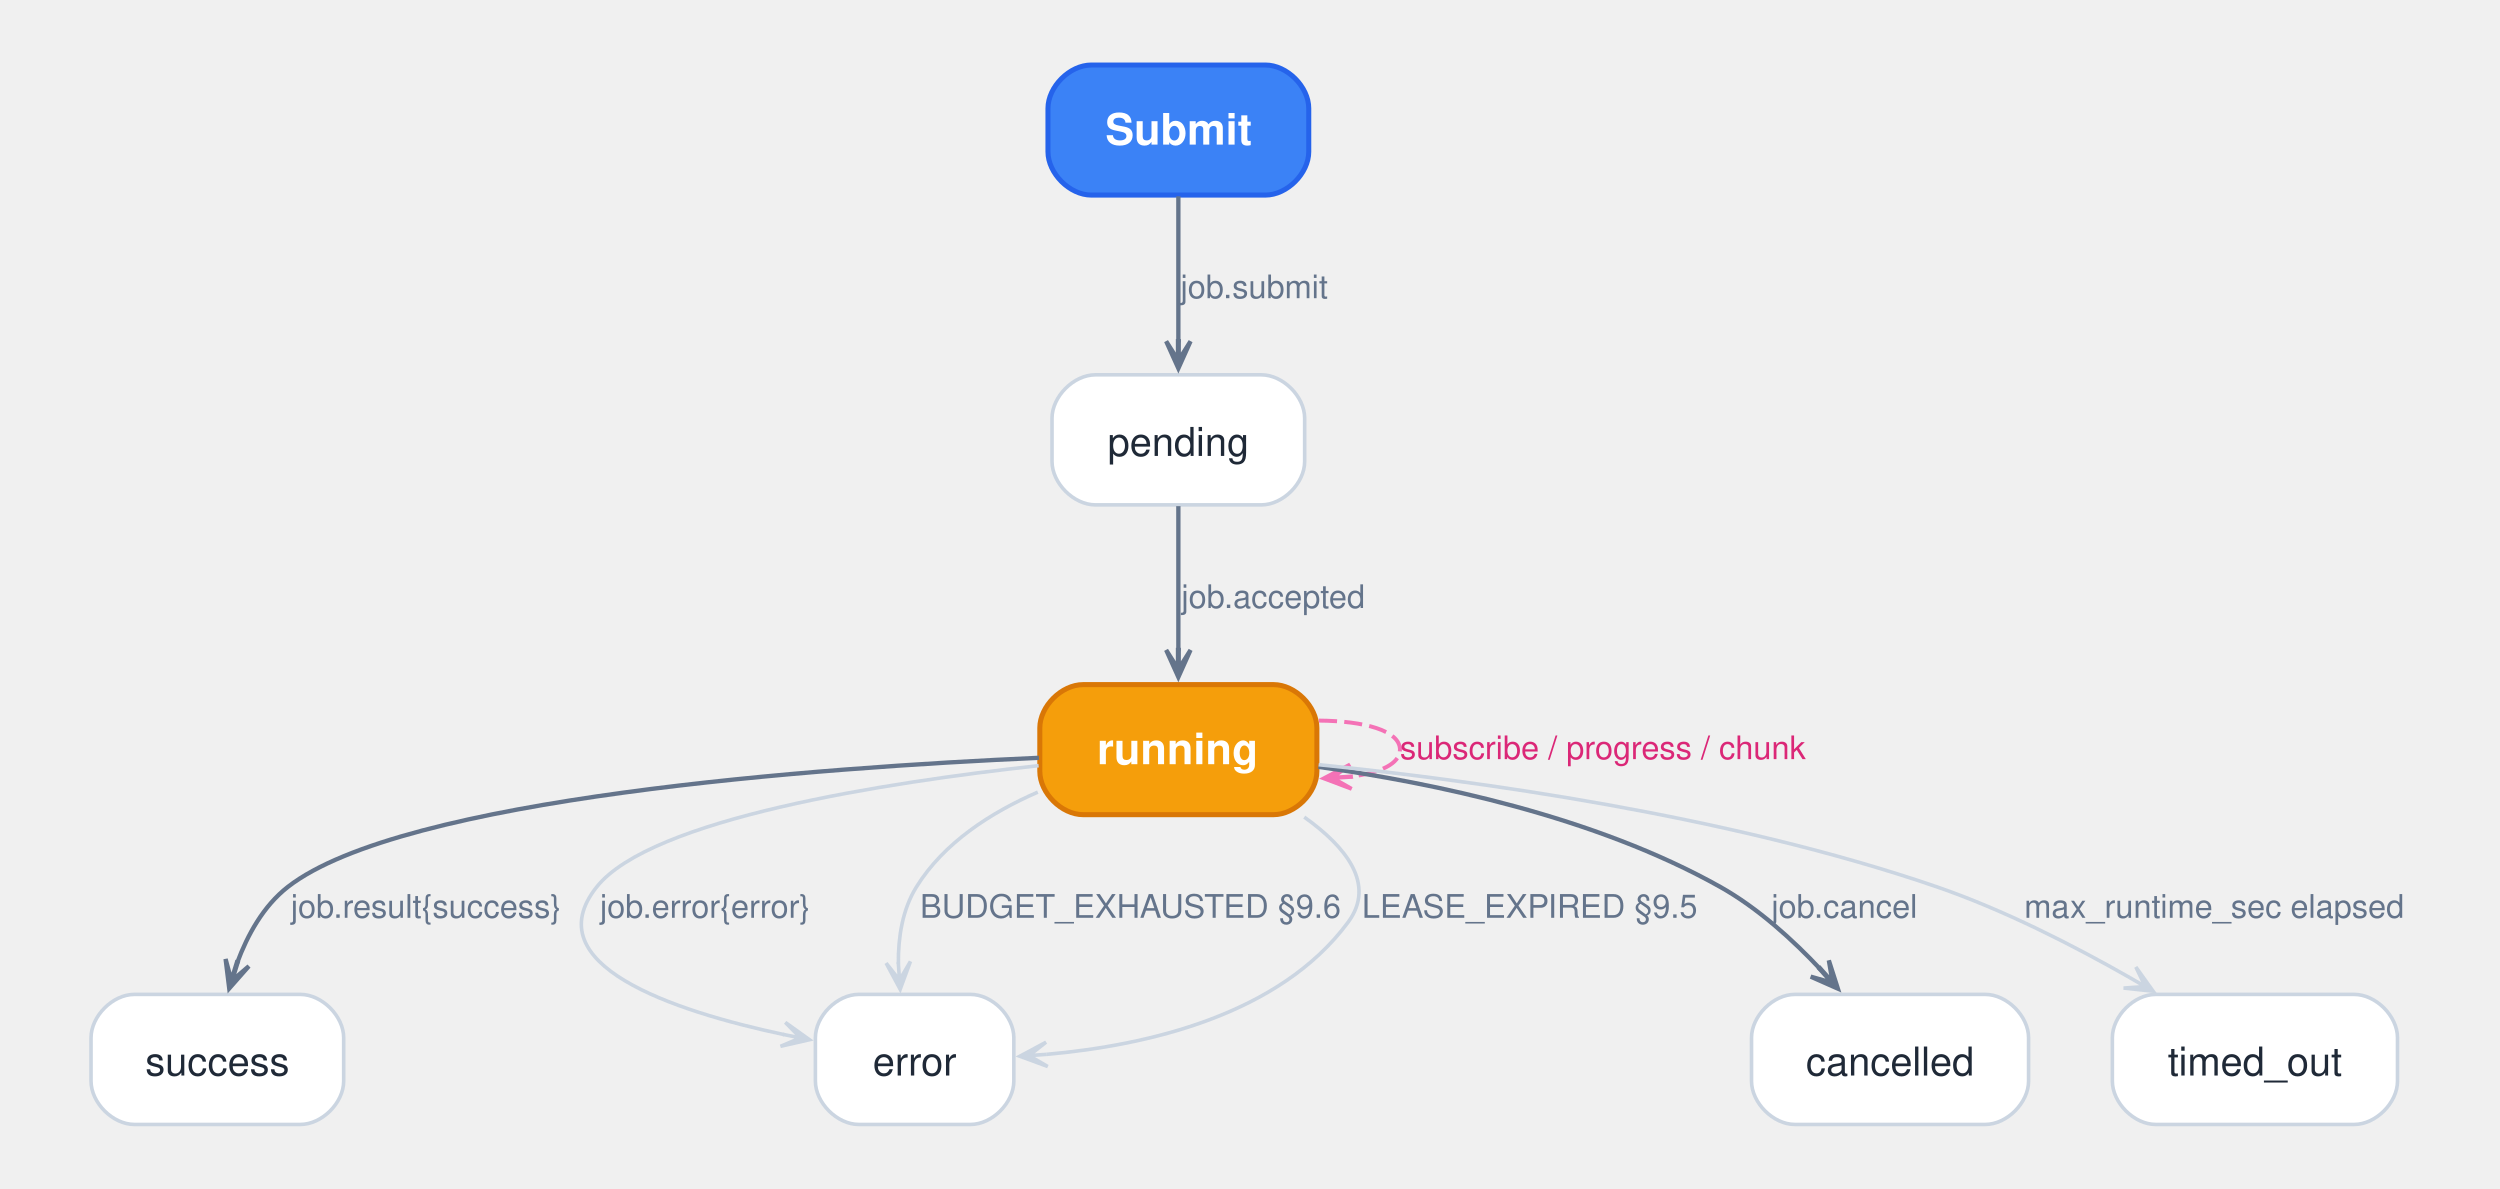
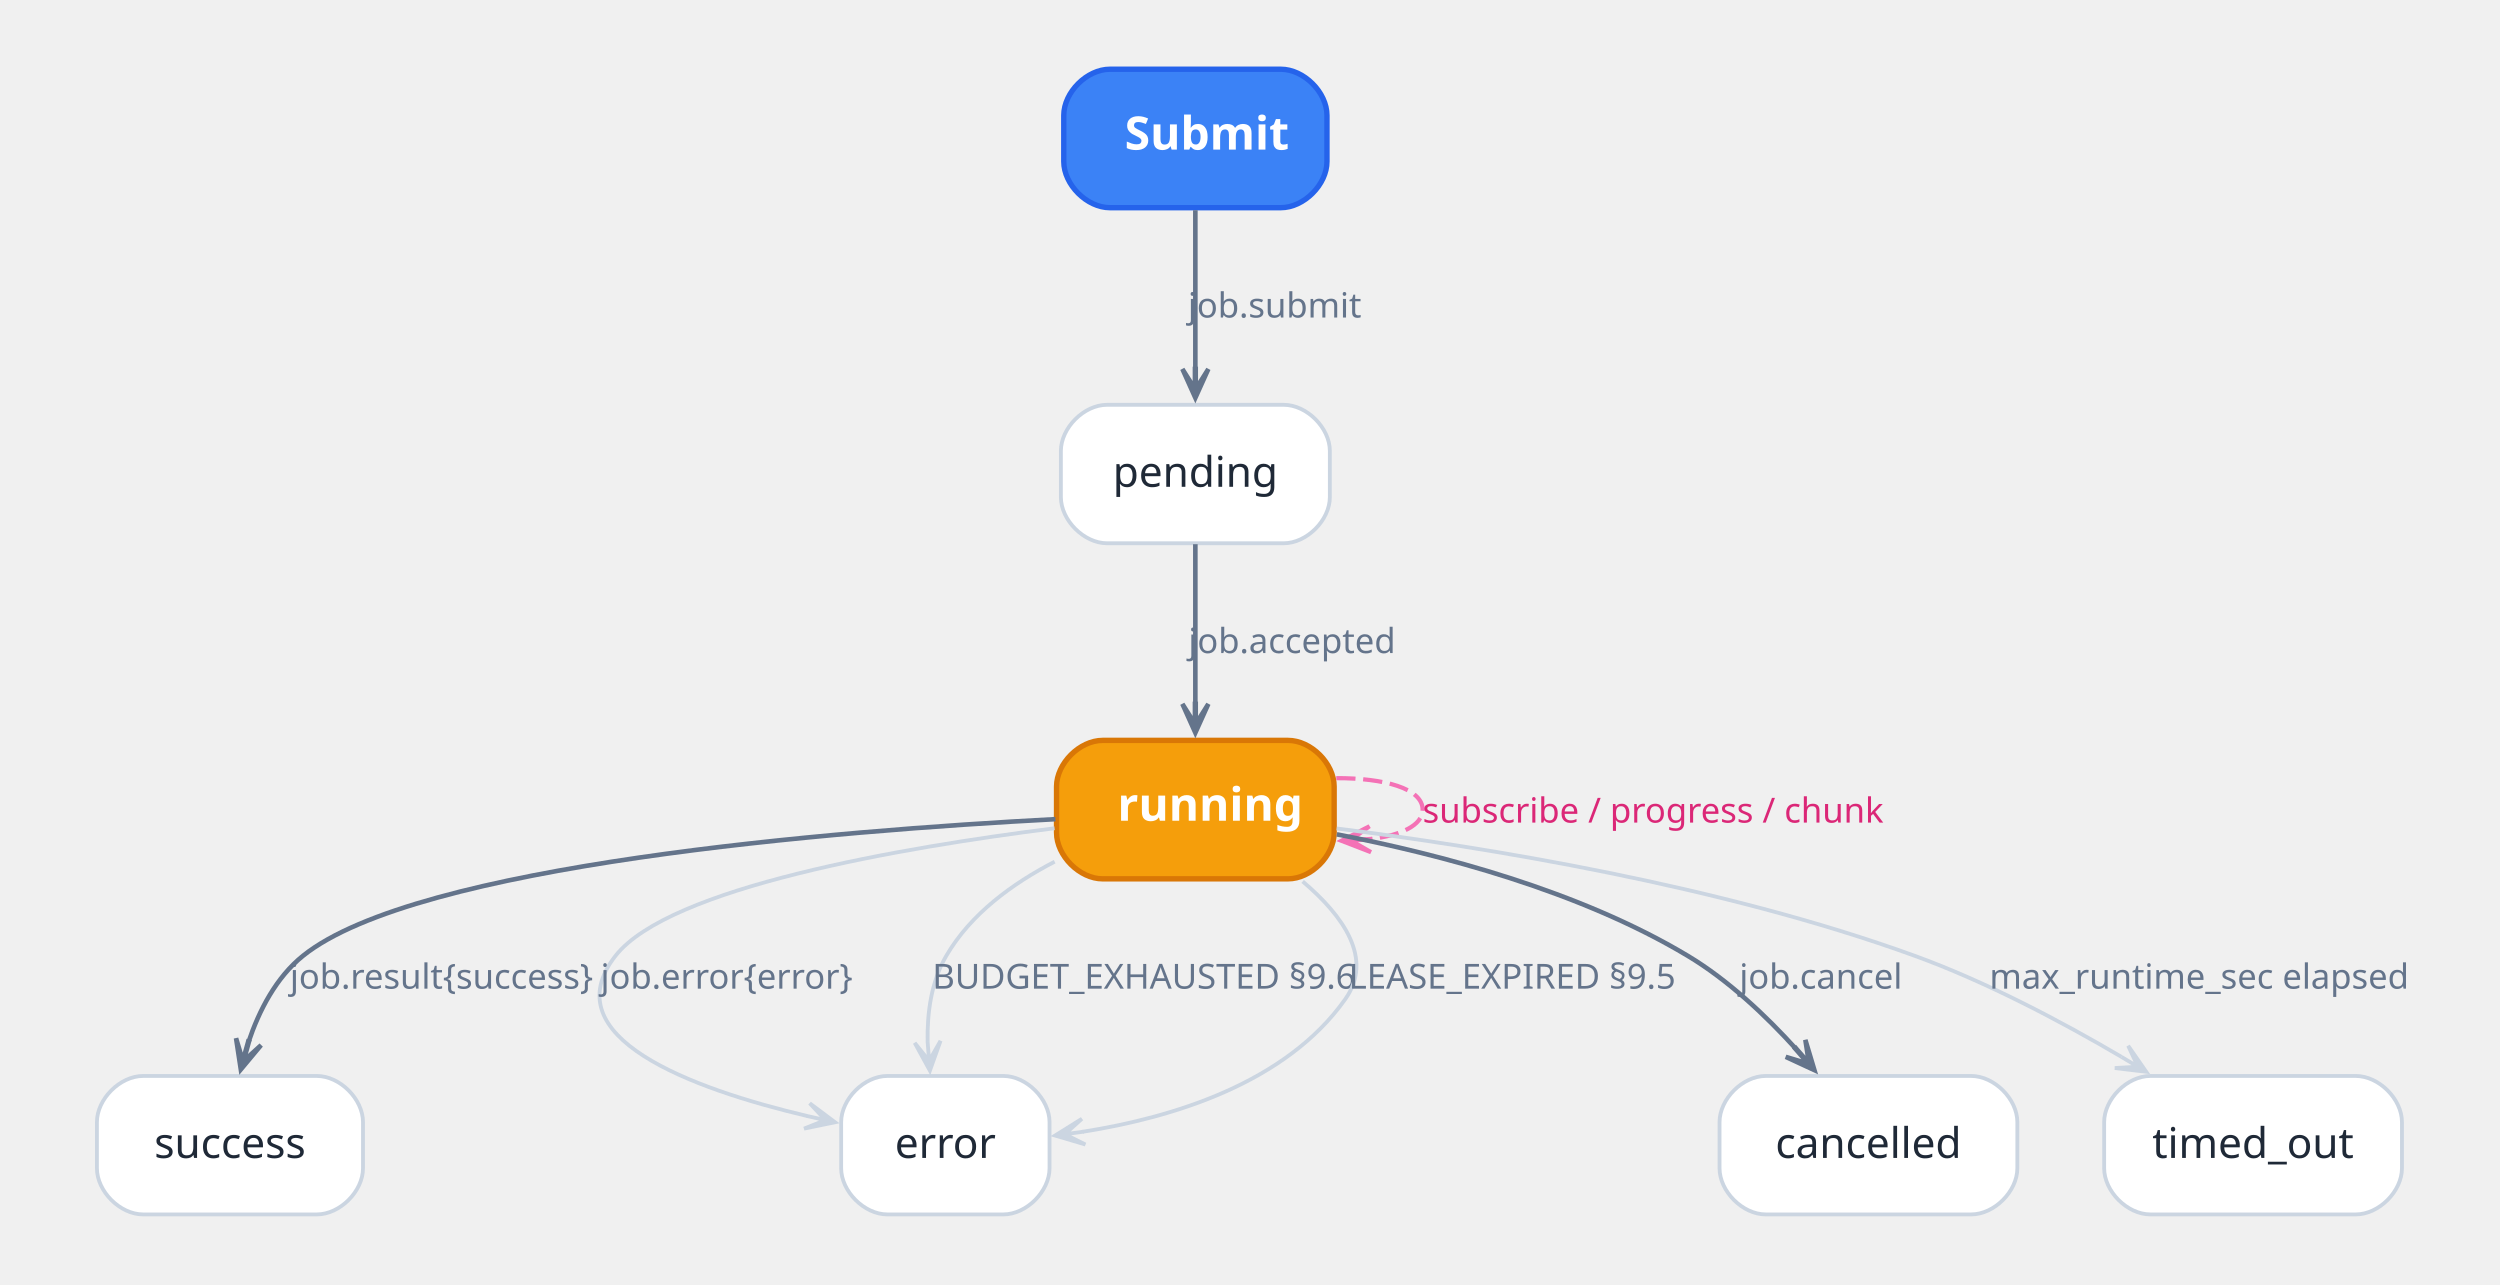
- <svg xmlns="http://www.w3.org/2000/svg" width="692pt" height="329pt" viewBox="0.00 0.00 692.00 329.00">
-   <g id="graph0" class="graph" transform="scale(1 1) rotate(0) translate(25.2 311.25)">
+ <svg xmlns="http://www.w3.org/2000/svg" width="650pt" height="334pt" viewBox="0.00 0.00 650.00 334.00">
+   <g id="graph0" class="graph" transform="scale(1 1) rotate(0) translate(25.2 315.75)">
    <g id="node1" class="node">
-       <path fill="#3b82f6" stroke="#2563eb" stroke-width="1.4" d="M325.06,-293.25C325.06,-293.25 276.88,-293.25 276.88,-293.25 270.88,-293.25 264.88,-287.25 264.88,-281.25 264.88,-281.25 264.88,-269.25 264.88,-269.25 264.88,-263.25 270.88,-257.25 276.88,-257.25 276.88,-257.25 325.06,-257.25 325.06,-257.25 331.06,-257.25 337.06,-263.25 337.06,-269.25 337.06,-269.25 337.06,-281.25 337.06,-281.25 337.06,-287.25 331.06,-293.25 325.06,-293.25" />
-       <text xml:space="preserve" text-anchor="start" x="280.72" y="-271.23" font-family="Helvetica,sans-Serif" font-weight="bold" font-size="12.00" fill="white">Submit</text>
+       <path fill="#3b82f6" stroke="#2563eb" stroke-width="1.4" d="M307.81,-297.75C307.81,-297.75 263.38,-297.75 263.38,-297.75 257.38,-297.75 251.38,-291.75 251.38,-285.75 251.38,-285.75 251.38,-273.75 251.38,-273.75 251.38,-267.75 257.38,-261.75 263.38,-261.75 263.38,-261.75 307.81,-261.75 307.81,-261.75 313.81,-261.75 319.81,-267.75 319.81,-273.75 319.81,-273.75 319.81,-285.75 319.81,-285.75 319.81,-291.75 313.81,-297.75 307.81,-297.75" />
+       <text xml:space="preserve" text-anchor="start" x="267.22" y="-276.85" font-family="TT Commons Pro Trial" font-weight="bold" font-size="12.00" fill="white">Submit</text>
    </g>
    <g id="node2" class="node">
-       <path fill="white" stroke="#cbd5e1" d="M323.93,-207.5C323.93,-207.5 278,-207.5 278,-207.5 272,-207.5 266,-201.5 266,-195.5 266,-195.5 266,-183.5 266,-183.5 266,-177.5 272,-171.5 278,-171.5 278,-171.5 323.93,-171.5 323.93,-171.5 329.93,-171.5 335.93,-177.5 335.93,-183.5 335.93,-183.5 335.93,-195.5 335.93,-195.5 335.93,-201.5 329.93,-207.5 323.93,-207.5" />
-       <text xml:space="preserve" text-anchor="middle" x="300.97" y="-185.05" font-family="Helvetica,sans-Serif" font-size="11.00" fill="#1f2937">pending</text>
+       <path fill="white" stroke="#cbd5e1" d="M308.56,-210.5C308.56,-210.5 262.62,-210.5 262.62,-210.5 256.63,-210.5 250.63,-204.5 250.63,-198.5 250.63,-198.5 250.63,-186.5 250.63,-186.5 250.63,-180.5 256.63,-174.5 262.63,-174.5 262.63,-174.5 308.56,-174.5 308.56,-174.5 314.56,-174.5 320.56,-180.5 320.56,-186.5 320.56,-186.5 320.56,-198.5 320.56,-198.5 320.56,-204.5 314.56,-210.5 308.56,-210.5" />
+       <text xml:space="preserve" text-anchor="middle" x="285.59" y="-189.18" font-family="TT Commons Pro Trial" font-size="11.00" fill="#1f2937">pending</text>
    </g>
    <g id="edge1" class="edge">
-       <path fill="none" stroke="#64748b" stroke-width="1.2" d="M300.97,-256.9C300.97,-245.22 300.97,-229.61 300.97,-216.46" />
-       <polygon fill="#64748b" stroke="#64748b" stroke-width="1.2" points="300.97,-209.29 304.34,-216.79 301.07,-211.58 301.07,-216.79 300.97,-216.79 300.87,-216.79 300.87,-211.58 297.59,-216.79 300.97,-209.29" />
-       <text xml:space="preserve" text-anchor="middle" x="321.97" y="-228.7" font-family="Helvetica,sans-Serif" font-size="9.00" fill="#64748b">job.submit</text>
+       <path fill="none" stroke="#64748b" stroke-width="1.2" d="M285.59,-261.09C285.59,-249.12 285.59,-233.1 285.59,-219.66" />
+       <polygon fill="#64748b" stroke="#64748b" stroke-width="1.2" points="285.59,-212.31 288.97,-219.81 285.69,-214.6 285.69,-219.81 285.59,-219.81 285.49,-219.81 285.49,-214.6 282.22,-219.81 285.59,-212.31" />
+       <text xml:space="preserve" text-anchor="middle" x="306.22" y="-233.2" font-family="TT Commons Pro Trial" font-size="9.00" fill="#64748b">job.submit</text>
    </g>
    <g id="node3" class="node">
-       <path fill="#f59e0b" stroke="#d97706" stroke-width="1.4" d="M327.31,-121.75C327.31,-121.75 274.62,-121.75 274.62,-121.75 268.62,-121.75 262.62,-115.75 262.62,-109.75 262.62,-109.75 262.62,-97.75 262.62,-97.75 262.62,-91.75 268.62,-85.75 274.62,-85.75 274.62,-85.75 327.31,-85.75 327.31,-85.75 333.31,-85.75 339.31,-91.75 339.31,-97.75 339.31,-97.75 339.31,-109.75 339.31,-109.75 339.31,-115.75 333.31,-121.75 327.31,-121.75" />
-       <text xml:space="preserve" text-anchor="start" x="278.47" y="-99.72" font-family="Helvetica,sans-Serif" font-weight="bold" font-size="12.00" fill="white">running</text>
+       <path fill="#f59e0b" stroke="#d97706" stroke-width="1.4" d="M309.68,-123.25C309.68,-123.25 261.5,-123.25 261.5,-123.25 255.5,-123.25 249.5,-117.25 249.5,-111.25 249.5,-111.25 249.5,-99.25 249.5,-99.25 249.5,-93.25 255.5,-87.25 261.5,-87.25 261.5,-87.25 309.68,-87.25 309.68,-87.25 315.68,-87.25 321.68,-93.25 321.68,-99.25 321.68,-99.25 321.68,-111.25 321.68,-111.25 321.68,-117.25 315.68,-123.25 309.68,-123.25" />
+       <text xml:space="preserve" text-anchor="start" x="265.34" y="-102.35" font-family="TT Commons Pro Trial" font-weight="bold" font-size="12.00" fill="white">running</text>
    </g>
    <g id="edge2" class="edge">
-       <path fill="none" stroke="#64748b" stroke-width="1.2" d="M300.97,-171.15C300.97,-159.55 300.97,-144.07 300.97,-130.98" />
-       <polygon fill="#64748b" stroke="#64748b" stroke-width="1.2" points="300.97,-123.83 304.34,-131.33 301.07,-126.12 301.07,-131.33 300.97,-131.33 300.87,-131.33 300.87,-126.12 297.59,-131.33 300.97,-123.83" />
-       <text xml:space="preserve" text-anchor="middle" x="327.22" y="-142.95" font-family="Helvetica,sans-Serif" font-size="9.00" fill="#64748b">job.accepted</text>
+       <path fill="none" stroke="#64748b" stroke-width="1.2" d="M285.59,-174.25C285.59,-162.31 285.59,-146.2 285.59,-132.65" />
+       <polygon fill="#64748b" stroke="#64748b" stroke-width="1.2" points="285.59,-125.23 288.97,-132.73 285.69,-127.52 285.69,-132.73 285.59,-132.73 285.49,-132.73 285.49,-127.52 282.22,-132.73 285.59,-125.23" />
+       <text xml:space="preserve" text-anchor="middle" x="310.72" y="-145.95" font-family="TT Commons Pro Trial" font-size="9.00" fill="#64748b">job.accepted</text>
    </g>
    <g id="edge9" class="edge">
-       <path fill="none" stroke="#f472b6" stroke-width="1.1" stroke-dasharray="5,2" d="M339.9,-111.79C352.4,-111.7 362.31,-109.03 362.31,-103.75 362.31,-99.79 356.73,-97.3 348.67,-96.26" />
-       <polygon fill="#f472b6" stroke="#f472b6" stroke-width="1.1" points="341.24,-95.8 348.93,-92.9 343.65,-95.9 348.73,-96.21 348.72,-96.26 348.72,-96.31 343.64,-96 348.51,-99.63 341.24,-95.8" />
-       <text xml:space="preserve" text-anchor="start" x="362.31" y="-101.12" font-family="Helvetica,sans-Serif" font-size="9.00" fill="#db2777">subscribe / progress / chunk</text>
+       <path fill="none" stroke="#f472b6" stroke-width="1.1" stroke-dasharray="5,2" d="M322.23,-113.43C334.68,-113.47 344.68,-110.75 344.68,-105.25 344.68,-101.13 339.05,-98.56 330.99,-97.56" />
+       <polygon fill="#f472b6" stroke="#f472b6" stroke-width="1.1" points="323.57,-97.15 331.25,-94.19 325.98,-97.23 331.06,-97.51 331.06,-97.56 331.06,-97.61 325.97,-97.33 330.87,-100.93 323.57,-97.15" />
+       <text xml:space="preserve" text-anchor="start" x="344.68" y="-101.88" font-family="TT Commons Pro Trial" font-size="9.00" fill="#db2777">subscribe / progress / chunk</text>
    </g>
    <g id="node4" class="node">
-       <path fill="white" stroke="#cbd5e1" d="M57.93,-36C57.93,-36 12,-36 12,-36 6,-36 0,-30 0,-24 0,-24 0,-12 0,-12 0,-6 6,0 12,0 12,0 57.93,0 57.93,0 63.93,0 69.93,-6 69.93,-12 69.93,-12 69.93,-24 69.93,-24 69.93,-30 63.93,-36 57.93,-36" />
-       <text xml:space="preserve" text-anchor="middle" x="34.97" y="-13.55" font-family="Helvetica,sans-Serif" font-size="11.00" fill="#1f2937">success</text>
+       <path fill="white" stroke="#cbd5e1" d="M57.18,-36C57.18,-36 12,-36 12,-36 6,-36 0,-30 0,-24 0,-24 0,-12 0,-12 0,-6 6,0 12,0 12,0 57.18,0 57.18,0 63.18,0 69.18,-6 69.18,-12 69.18,-12 69.18,-24 69.18,-24 69.18,-30 63.18,-36 57.18,-36" />
+       <text xml:space="preserve" text-anchor="middle" x="34.59" y="-14.68" font-family="TT Commons Pro Trial" font-size="11.00" fill="#1f2937">success</text>
    </g>
    <g id="edge3" class="edge">
-       <path fill="none" stroke="#64748b" stroke-width="1.2" d="M262.38,-101.49C201.32,-98.77 86.12,-90.43 54.47,-65.75 47.74,-60.51 43.32,-52.53 40.41,-44.65" />
-       <polygon fill="#64748b" stroke="#64748b" stroke-width="1.2" points="38.25,-37.65 43.69,-43.82 39.02,-39.81 40.56,-44.79 40.46,-44.82 40.37,-44.85 38.83,-39.87 37.24,-45.81 38.25,-37.65" />
-       <text xml:space="preserve" text-anchor="middle" x="92.72" y="-57.2" font-family="Helvetica,sans-Serif" font-size="9.00" fill="#64748b">job.result{success}</text>
+       <path fill="none" stroke="#64748b" stroke-width="1.2" d="M249.21,-102.77C191.65,-99.73 83.08,-90.95 53.59,-67.25 46.61,-61.64 42.19,-53.11 39.39,-44.77" />
+       <polygon fill="#64748b" stroke="#64748b" stroke-width="1.2" points="37.41,-37.69 42.68,-44.01 38.12,-39.87 39.52,-44.89 39.43,-44.91 39.33,-44.94 37.93,-39.92 36.17,-45.82 37.41,-37.69" />
+       <text xml:space="preserve" text-anchor="middle" x="89.59" y="-58.7" font-family="TT Commons Pro Trial" font-size="9.00" fill="#64748b">job.result{success}</text>
    </g>
    <g id="node5" class="node">
-       <path fill="white" stroke="#cbd5e1" d="M243.43,-36C243.43,-36 212.5,-36 212.5,-36 206.5,-36 200.5,-30 200.5,-24 200.5,-24 200.5,-12 200.5,-12 200.5,-6 206.5,0 212.5,0 212.5,0 243.43,0 243.43,0 249.43,0 255.43,-6 255.43,-12 255.43,-12 255.43,-24 255.43,-24 255.43,-30 249.43,-36 243.43,-36" />
-       <text xml:space="preserve" text-anchor="middle" x="227.97" y="-13.55" font-family="Helvetica,sans-Serif" font-size="11.00" fill="#1f2937">error</text>
+       <path fill="white" stroke="#cbd5e1" d="M235.68,-36C235.68,-36 205.5,-36 205.5,-36 199.5,-36 193.5,-30 193.5,-24 193.5,-24 193.5,-12 193.5,-12 193.5,-6 199.5,0 205.5,0 205.5,0 235.68,0 235.68,0 241.68,0 247.68,-6 247.68,-12 247.68,-12 247.68,-24 247.68,-24 247.68,-30 241.68,-36 235.68,-36" />
+       <text xml:space="preserve" text-anchor="middle" x="220.59" y="-14.68" font-family="TT Commons Pro Trial" font-size="11.00" fill="#1f2937">error</text>
    </g>
    <g id="edge6" class="edge">
-       <path fill="none" stroke="#cbd5e1" d="M262.29,-99.32C219.62,-94.64 154.97,-84.6 139.97,-65.75 122.9,-44.32 160.62,-31.51 191.87,-24.86" />
-       <polygon fill="#cbd5e1" stroke="#cbd5e1" points="198.86,-23.46 192.17,-28.25 196.38,-23.96 191.5,-24.94 191.5,-24.94 191.5,-24.94 196.38,-23.96 190.84,-21.63 198.86,-23.46" />
-       <text xml:space="preserve" text-anchor="middle" x="169.97" y="-57.2" font-family="Helvetica,sans-Serif" font-size="9.00" fill="#64748b">job.error{error}</text>
+       <path fill="none" stroke="#cbd5e1" d="M248.99,-100.41C209.01,-95.37 148.77,-85.01 134.84,-67.25 118.27,-46.12 154.39,-32.74 184.74,-25.57" />
+       <polygon fill="#cbd5e1" stroke="#cbd5e1" points="191.91,-23.97 185.32,-28.9 189.43,-24.52 184.59,-25.6 184.59,-25.6 184.59,-25.6 189.43,-24.52 183.85,-22.31 191.91,-23.97" />
+       <text xml:space="preserve" text-anchor="middle" x="163.72" y="-58.7" font-family="TT Commons Pro Trial" font-size="9.00" fill="#64748b">job.error{error}</text>
    </g>
    <g id="edge7" class="edge">
-       <path fill="none" stroke="#cbd5e1" d="M262.06,-91.99C249.11,-86.36 236.06,-78 228.47,-65.75 224.59,-59.5 223.4,-51.82 223.47,-44.51" />
-       <polygon fill="#cbd5e1" stroke="#cbd5e1" points="223.97,-37.41 226.81,-45.13 223.79,-39.94 223.44,-44.89 223.44,-44.89 223.44,-44.89 223.79,-39.94 220.08,-44.66 223.97,-37.41" />
-       <text xml:space="preserve" text-anchor="middle" x="287.72" y="-57.2" font-family="Helvetica,sans-Serif" font-size="9.00" fill="#64748b">BUDGET_EXHAUSTED §9.6</text>
+       <path fill="none" stroke="#cbd5e1" d="M249.01,-91.71C238,-86.03 227.17,-78.1 220.84,-67.25 216.95,-60.59 215.83,-52.49 215.98,-44.84" />
+       <polygon fill="#cbd5e1" stroke="#cbd5e1" points="216.57,-37.39 219.34,-45.14 216.37,-39.92 215.98,-44.87 215.98,-44.87 215.98,-44.87 216.37,-39.92 212.62,-44.61 216.57,-37.39" />
+       <text xml:space="preserve" text-anchor="middle" x="272.22" y="-58.7" font-family="TT Commons Pro Trial" font-size="9.00" fill="#64748b">BUDGET_EXHAUSTED §9.6</text>
    </g>
    <g id="edge8" class="edge">
-       <path fill="none" stroke="#cbd5e1" d="M335.81,-85.08C347.44,-76.8 355.69,-66.46 347.97,-56 328.98,-30.28 292.38,-21.89 264.56,-19.41" />
-       <polygon fill="#cbd5e1" stroke="#cbd5e1" points="257.09,-18.88 264.81,-16.04 259.62,-19.06 264.57,-19.41 264.57,-19.41 264.57,-19.41 259.62,-19.06 264.34,-22.77 257.09,-18.88" />
-       <text xml:space="preserve" text-anchor="middle" x="398.22" y="-57.2" font-family="Helvetica,sans-Serif" font-size="9.00" fill="#64748b">LEASE_EXPIRED §9.5</text>
+       <path fill="none" stroke="#cbd5e1" d="M313.49,-86.58C324.07,-77.63 331.98,-66.47 324.59,-56 309.24,-34.24 279.92,-25.21 256.31,-21.49" />
+       <polygon fill="#cbd5e1" stroke="#cbd5e1" points="249.12,-20.51 257,-18.18 251.63,-20.85 256.55,-21.52 256.55,-21.52 256.55,-21.52 251.63,-20.85 256.09,-24.86 249.12,-20.51" />
+       <text xml:space="preserve" text-anchor="middle" x="367.97" y="-58.7" font-family="TT Commons Pro Trial" font-size="9.00" fill="#64748b">LEASE_EXPIRED §9.5</text>
    </g>
    <g id="node6" class="node">
-       <path fill="white" stroke="#cbd5e1" d="M524.31,-36C524.31,-36 471.62,-36 471.62,-36 465.62,-36 459.62,-30 459.62,-24 459.62,-24 459.62,-12 459.62,-12 459.62,-6 465.62,0 471.62,0 471.62,0 524.31,0 524.31,0 530.31,0 536.31,-6 536.31,-12 536.31,-12 536.31,-24 536.31,-24 536.31,-30 530.31,-36 524.31,-36" />
-       <text xml:space="preserve" text-anchor="middle" x="497.97" y="-13.55" font-family="Helvetica,sans-Serif" font-size="11.00" fill="#1f2937">cancelled</text>
+       <path fill="white" stroke="#cbd5e1" d="M487.31,-36C487.31,-36 433.88,-36 433.88,-36 427.88,-36 421.88,-30 421.88,-24 421.88,-24 421.88,-12 421.88,-12 421.88,-6 427.88,0 433.88,0 433.88,0 487.31,0 487.31,0 493.31,0 499.31,-6 499.31,-12 499.31,-12 499.31,-24 499.31,-24 499.31,-30 493.31,-36 487.31,-36" />
+       <text xml:space="preserve" text-anchor="middle" x="460.59" y="-14.68" font-family="TT Commons Pro Trial" font-size="11.00" fill="#1f2937">cancelled</text>
    </g>
    <g id="edge4" class="edge">
-       <path fill="none" stroke="#64748b" stroke-width="1.2" d="M339.74,-98.98C371.33,-94.6 416.25,-85.27 450.97,-65.75 461.36,-59.91 471.03,-51.14 478.87,-42.77" />
-       <polygon fill="#64748b" stroke="#64748b" stroke-width="1.2" points="483.52,-37.59 481.02,-45.42 482.06,-39.36 478.59,-43.24 478.51,-43.17 478.44,-43.1 481.92,-39.22 476,-40.92 483.52,-37.59" />
-       <text xml:space="preserve" text-anchor="middle" x="485.31" y="-57.2" font-family="Helvetica,sans-Serif" font-size="9.00" fill="#64748b">job.cancel</text>
+       <path fill="none" stroke="#64748b" stroke-width="1.2" d="M322.37,-98.82C349.11,-93.67 385.42,-84.14 413.59,-67.25 424.14,-60.93 433.96,-51.65 441.86,-42.92" />
+       <polygon fill="#64748b" stroke="#64748b" stroke-width="1.2" points="446.55,-37.51 444.19,-45.39 445.13,-39.31 441.71,-43.24 441.64,-43.18 441.56,-43.11 444.98,-39.18 439.09,-40.97 446.55,-37.51" />
+       <text xml:space="preserve" text-anchor="middle" x="448.21" y="-58.7" font-family="TT Commons Pro Trial" font-size="9.00" fill="#64748b">job.cancel</text>
    </g>
    <g id="node7" class="node">
-       <path fill="white" stroke="#cbd5e1" d="M626.43,-36C626.43,-36 571.5,-36 571.5,-36 565.5,-36 559.5,-30 559.5,-24 559.5,-24 559.5,-12 559.5,-12 559.5,-6 565.5,0 571.5,0 571.5,0 626.43,0 626.43,0 632.43,0 638.43,-6 638.43,-12 638.43,-12 638.43,-24 638.43,-24 638.43,-30 632.43,-36 626.43,-36" />
-       <text xml:space="preserve" text-anchor="middle" x="598.97" y="-13.55" font-family="Helvetica,sans-Serif" font-size="11.00" fill="#1f2937">timed_out</text>
+       <path fill="white" stroke="#cbd5e1" d="M587.31,-36C587.31,-36 533.88,-36 533.88,-36 527.88,-36 521.88,-30 521.88,-24 521.88,-24 521.88,-12 521.88,-12 521.88,-6 527.88,0 533.88,0 533.88,0 587.31,0 587.31,0 593.31,0 599.31,-6 599.31,-12 599.31,-12 599.31,-24 599.31,-24 599.31,-30 593.31,-36 587.31,-36" />
+       <text xml:space="preserve" text-anchor="middle" x="560.59" y="-14.68" font-family="TT Commons Pro Trial" font-size="11.00" fill="#1f2937">timed_out</text>
    </g>
    <g id="edge5" class="edge">
-       <path fill="none" stroke="#cbd5e1" d="M339.81,-99.58C382.66,-95.25 453.21,-85.62 510.97,-65.75 529.38,-59.41 548.62,-49.61 564.39,-40.61" />
-       <polygon fill="#cbd5e1" stroke="#cbd5e1" points="570.79,-36.89 566,-43.58 568.6,-38.17 564.3,-40.66 564.3,-40.66 564.3,-40.66 568.6,-38.17 562.61,-37.75 570.79,-36.89" />
-       <text xml:space="preserve" text-anchor="middle" x="587.7" y="-57.2" font-family="Helvetica,sans-Serif" font-size="9.00" fill="#64748b">max_runtime_sec elapsed</text>
+       <path fill="none" stroke="#cbd5e1" d="M322.33,-100.35C360.7,-95.51 422.2,-85.56 472.59,-67.25 491.17,-60.5 510.56,-50.26 526.4,-40.95" />
+       <polygon fill="#cbd5e1" stroke="#cbd5e1" points="532.82,-37.09 528.12,-43.85 530.65,-38.4 526.39,-40.95 526.39,-40.95 526.39,-40.95 530.65,-38.4 524.65,-38.06 532.82,-37.09" />
+       <text xml:space="preserve" text-anchor="middle" x="546.59" y="-58.7" font-family="TT Commons Pro Trial" font-size="9.00" fill="#64748b">max_runtime_sec elapsed</text>
    </g>
  </g>
</svg>
